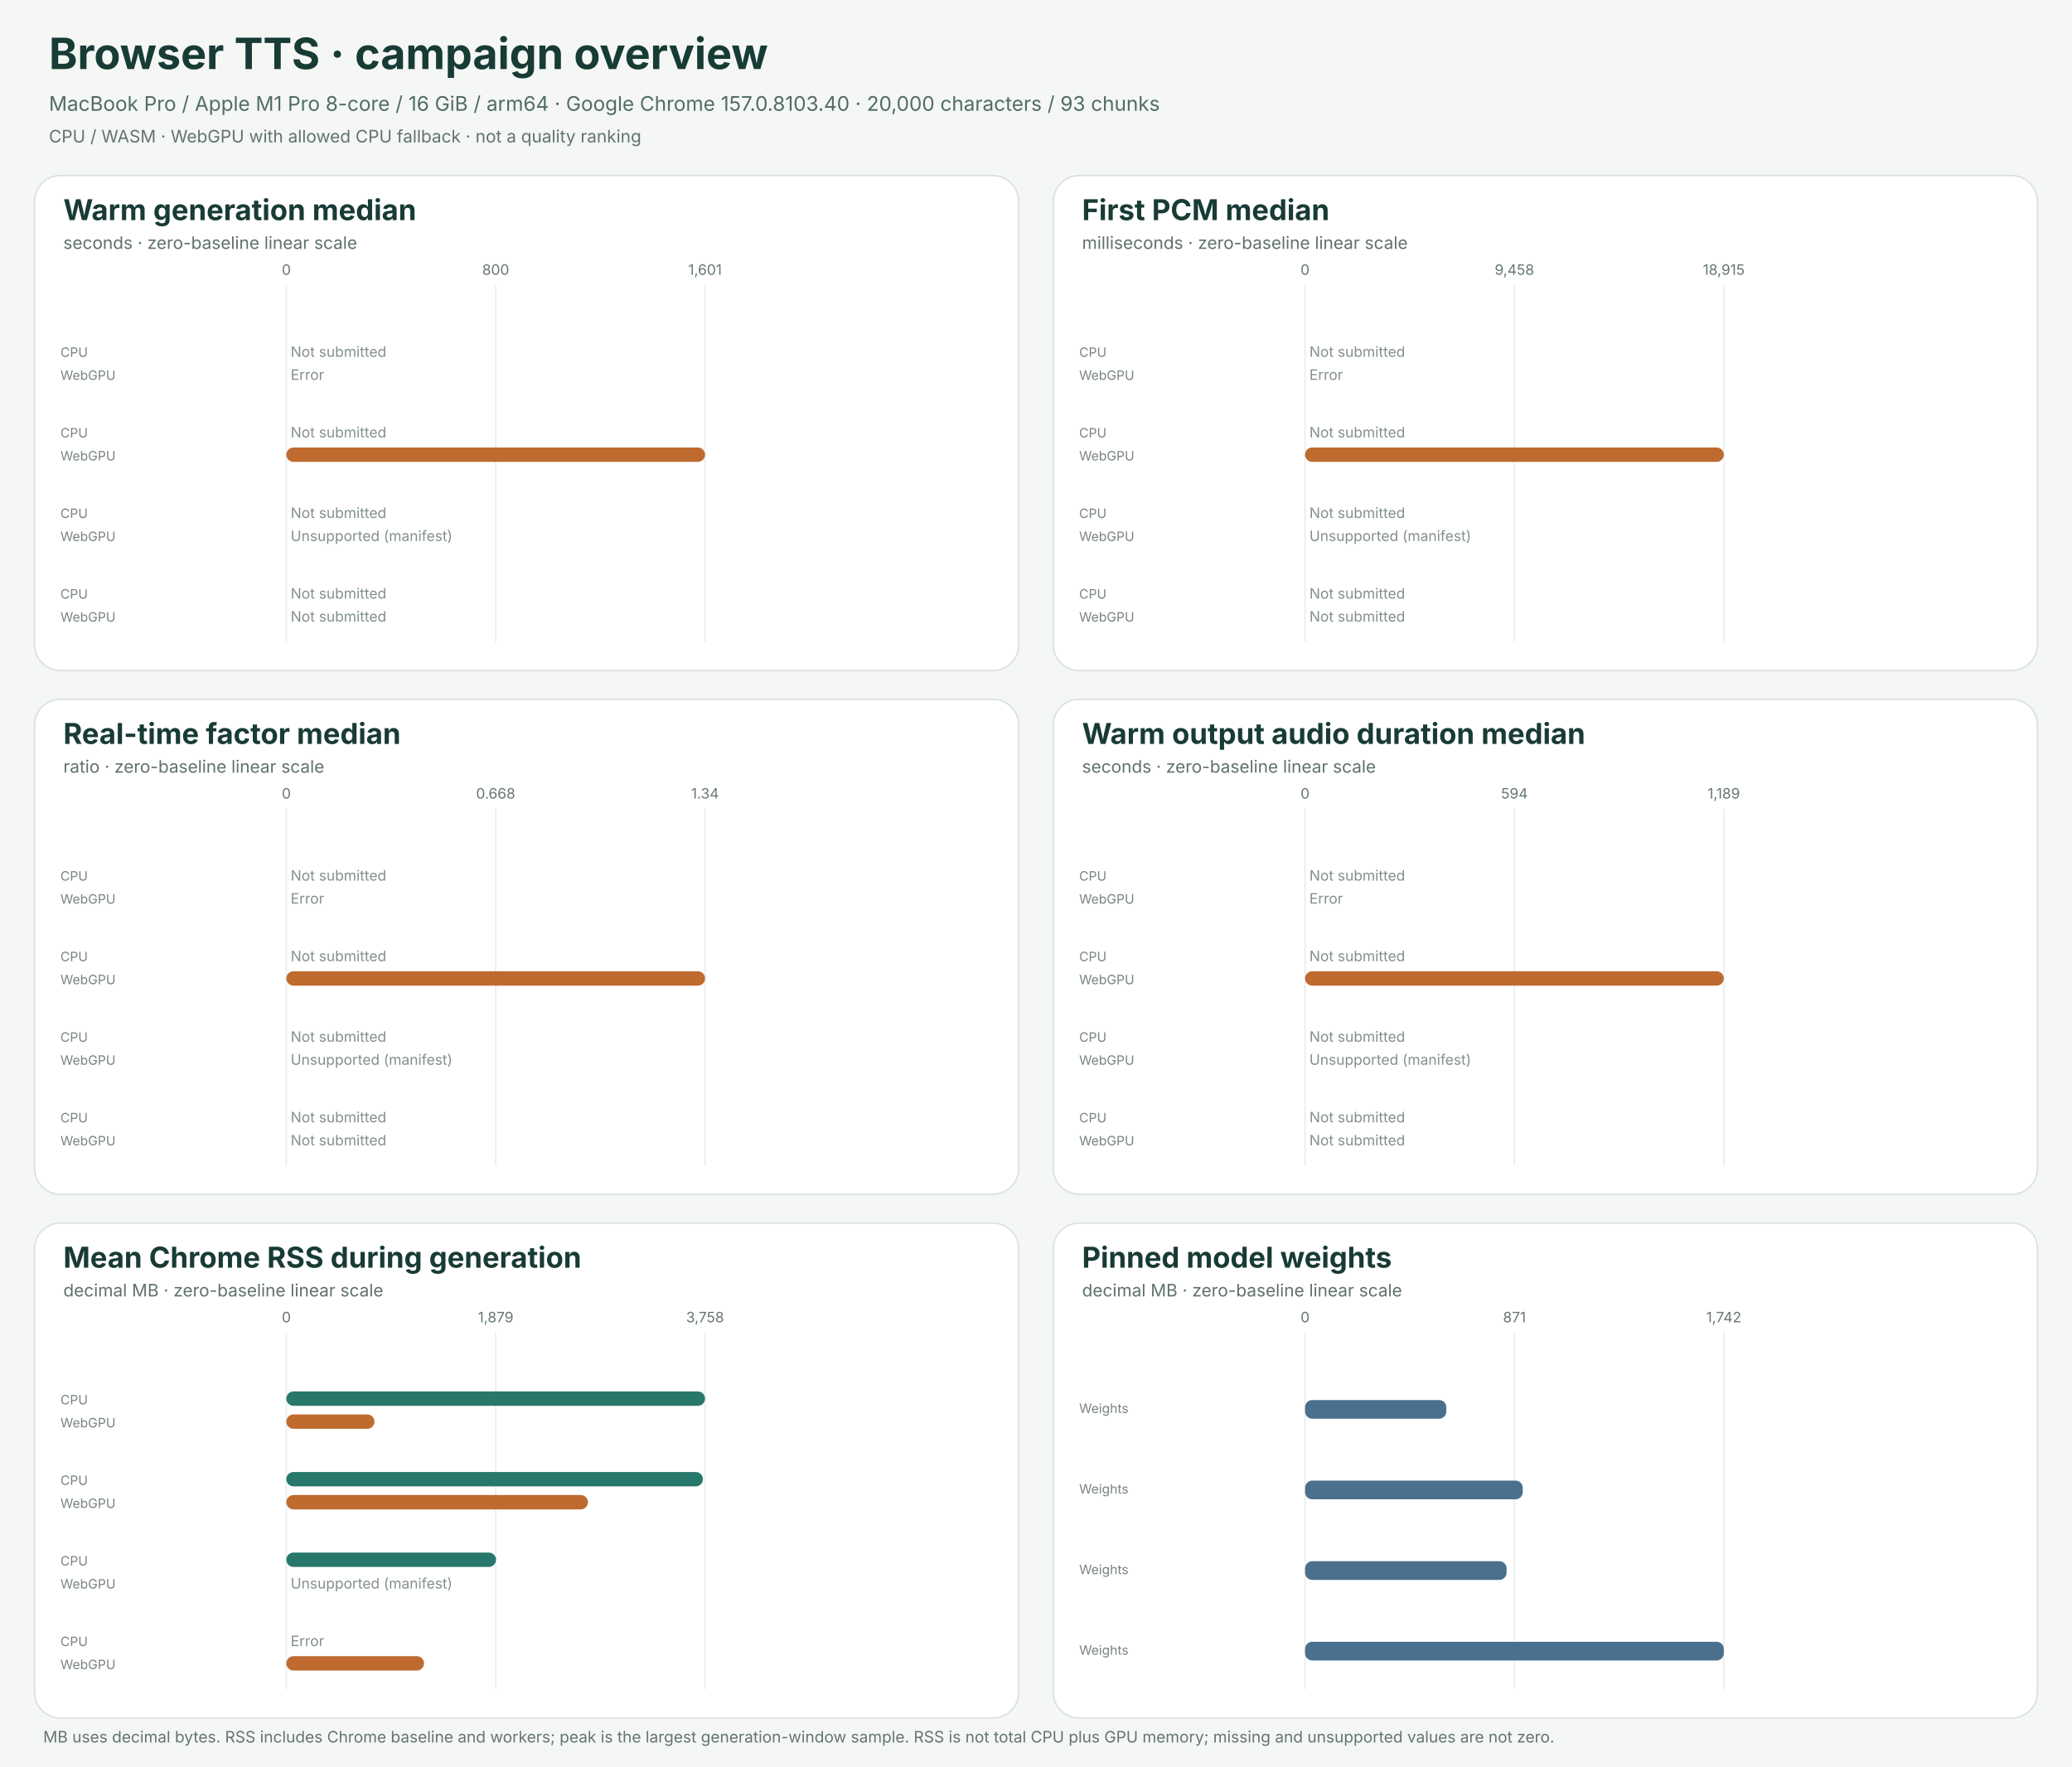
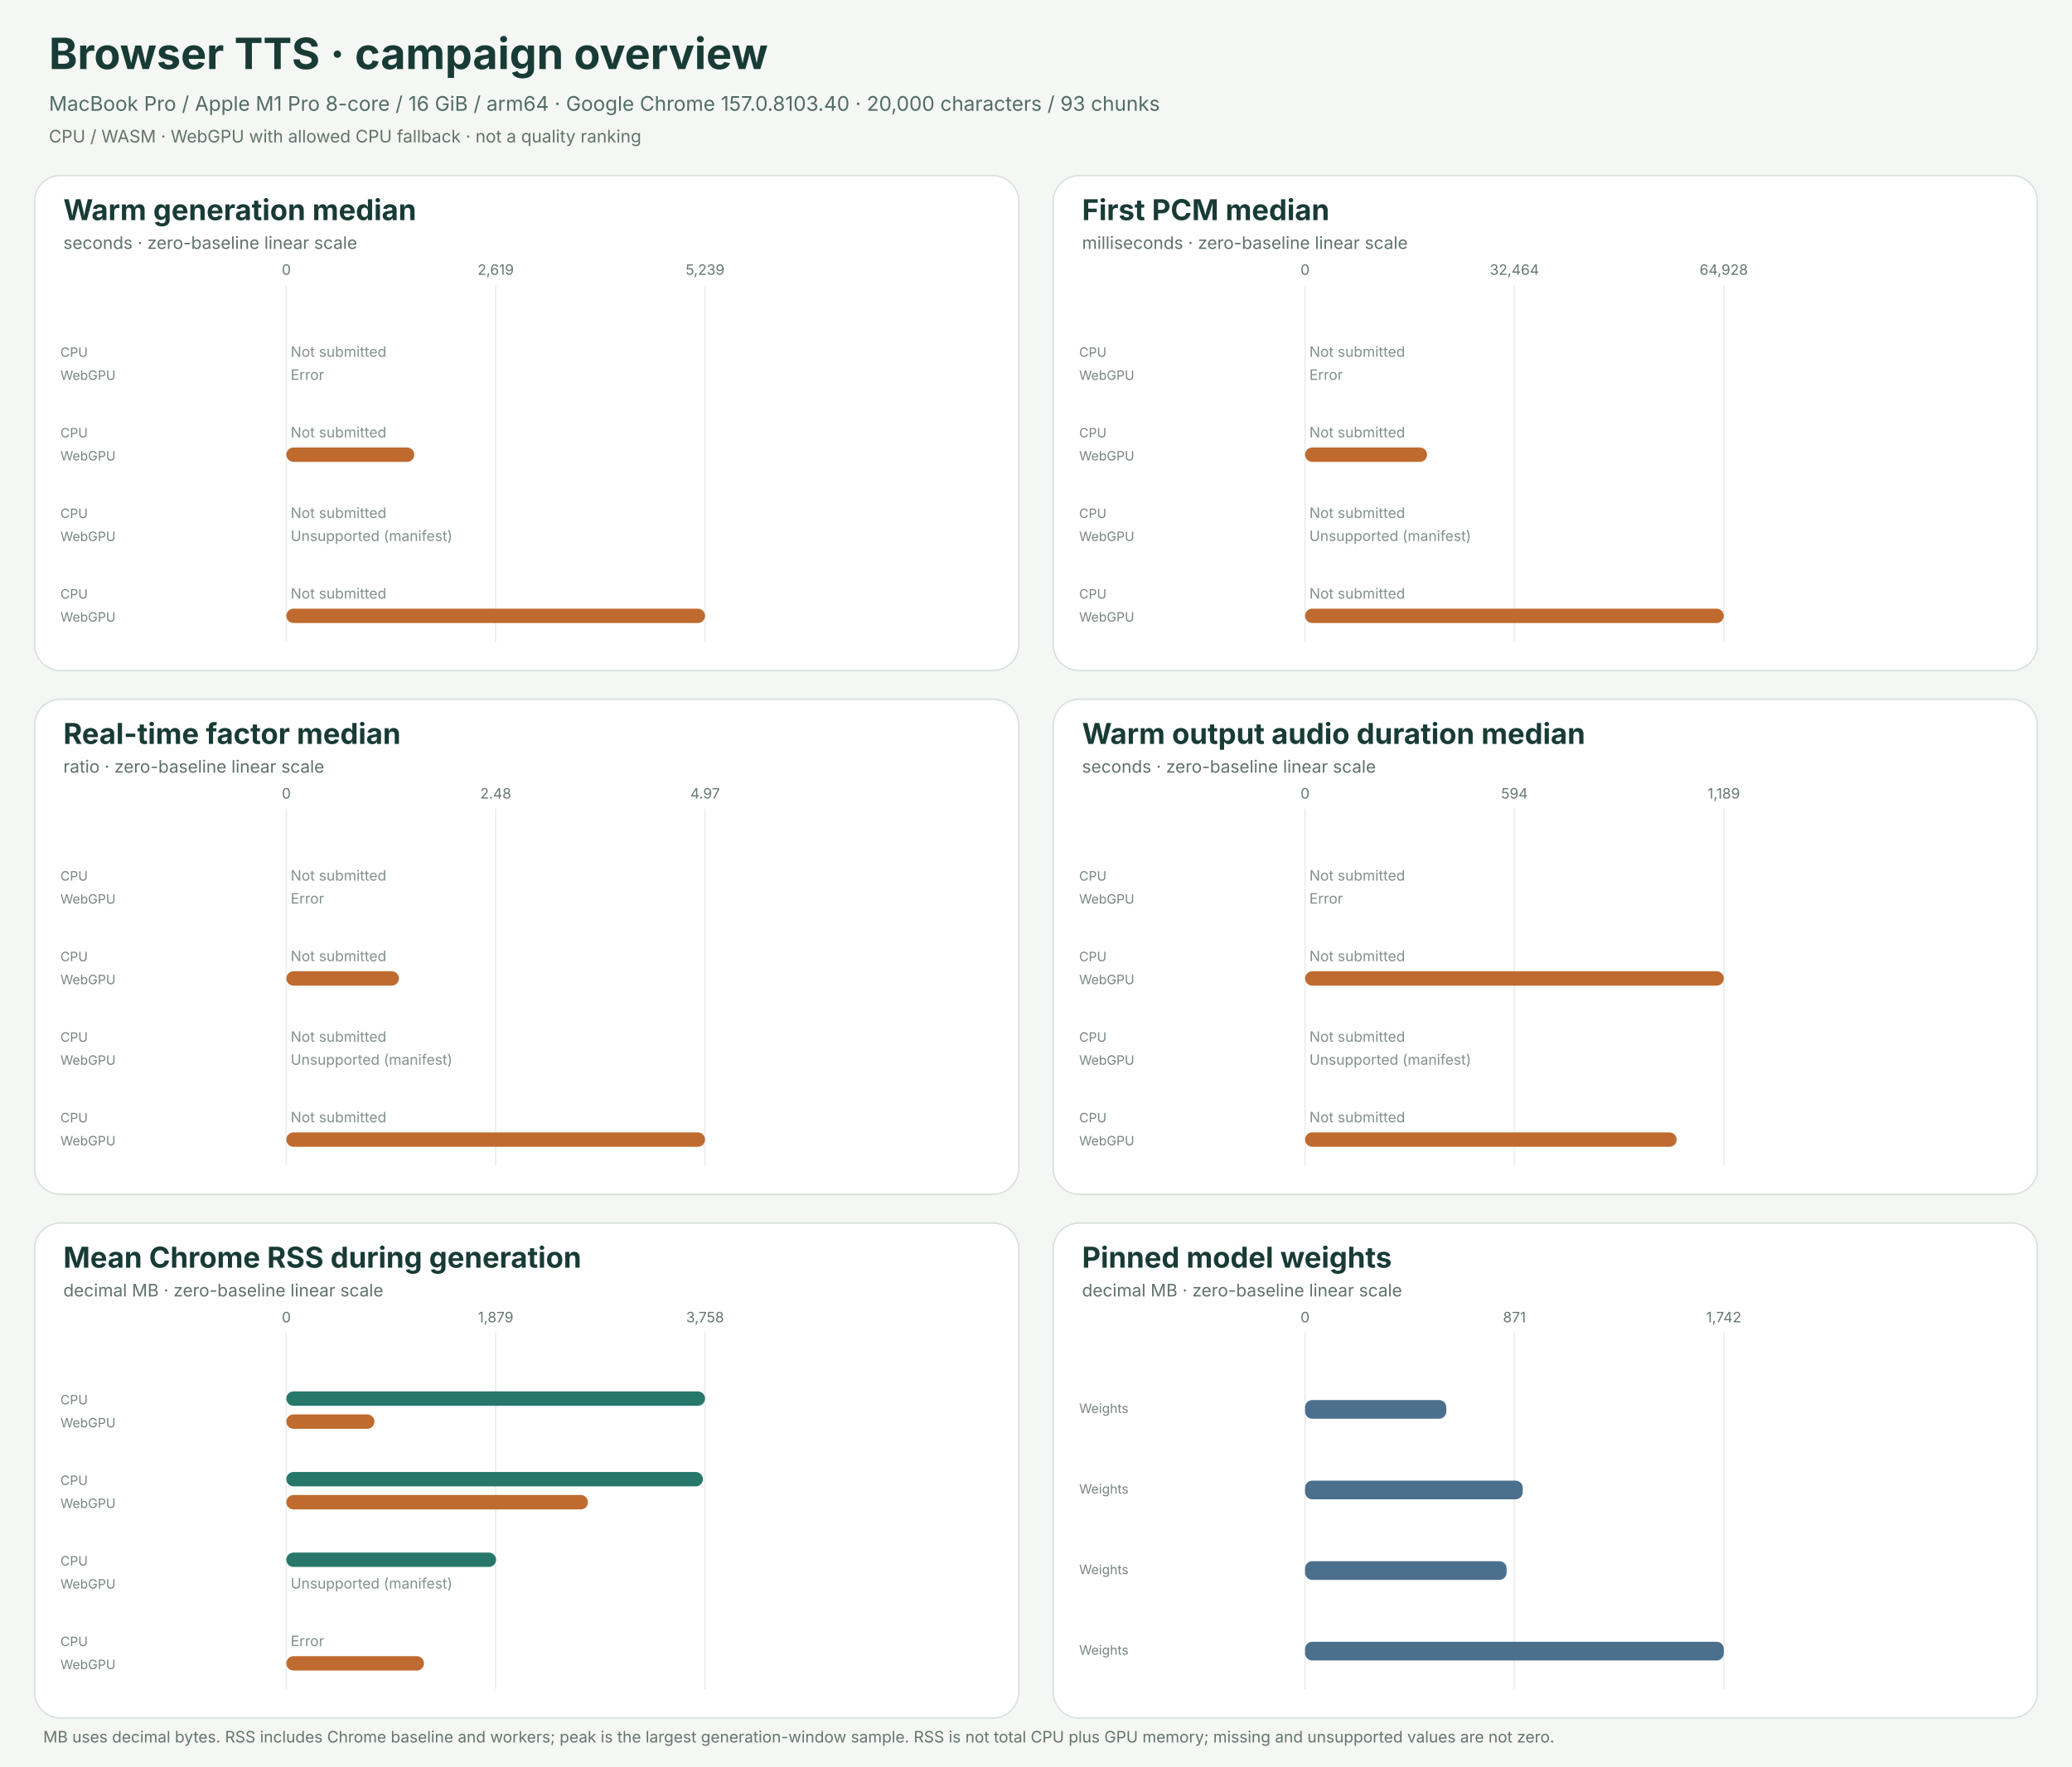
<svg xmlns="http://www.w3.org/2000/svg" width="1440" height="1228" viewBox="0 0 1440 1228" role="img" aria-labelledby="campaign-title campaign-desc">
  <rect width="100%" height="100%" fill="#f4f7f4" />
  <g font-family="system-ui,-apple-system,BlinkMacSystemFont,Segoe UI,sans-serif" fill="#183b35">
    <text x="34" y="48" font-size="30" font-weight="750">Browser TTS · campaign overview</text>
    <text x="34" y="77" font-size="14" fill="#526c65">MacBook Pro / Apple M1 Pro 8-core / 16 GiB / arm64 · Google Chrome 157.0.8103.40 · 20,000 characters / 93 chunks</text>
    <text x="34" y="99" font-size="12" fill="#62736d">CPU / WASM · WebGPU with allowed CPU fallback · not a quality ranking</text>
    <g>
      <rect x="24" y="122" width="684" height="344" rx="18" fill="#ffffff" stroke="#d9e0de" />
      <text x="44" y="153" font-size="20" font-weight="700" fill="#183b35">Warm generation median</text>
      <text x="44" y="173" font-size="12" fill="#60716d">seconds · zero-baseline linear scale</text>
      <path d="M199 198V446" stroke="#e8eeeb" />
      <text x="199" y="191" text-anchor="middle" font-size="10" fill="#667773">0</text>
      <path d="M344.5 198V446" stroke="#e8eeeb" />
-       <text x="344.5" y="191" text-anchor="middle" font-size="10" fill="#667773">800</text>
+       <text x="344.5" y="191" text-anchor="middle" font-size="10" fill="#667773">2,619</text>
      <path d="M490 198V446" stroke="#e8eeeb" />
-       <text x="490" y="191" text-anchor="middle" font-size="10" fill="#667773">1,601</text>
+       <text x="490" y="191" text-anchor="middle" font-size="10" fill="#667773">5,239</text>
      <text x="42" y="232" font-size="12" font-weight="600" fill="#243f39" />
      <text x="42" y="248" font-size="9" fill="#78847f">CPU</text>
      <text x="202" y="248" font-size="10" fill="#83908b">Not submitted</text>
      <text x="42" y="264" font-size="9" fill="#78847f">WebGPU</text>
      <text x="202" y="264" font-size="10" fill="#83908b">Error</text>
      <text x="42" y="288" font-size="12" font-weight="600" fill="#243f39" />
      <text x="42" y="304" font-size="9" fill="#78847f">CPU</text>
      <text x="202" y="304" font-size="10" fill="#83908b">Not submitted</text>
      <text x="42" y="320" font-size="9" fill="#78847f">WebGPU</text>
-       <rect x="199" y="311" width="291.00" height="10" rx="5" fill="#bf6a2f" />
+       <rect x="199" y="311" width="88.91" height="10" rx="5" fill="#bf6a2f" />
      <text x="498" y="320" font-size="10" fill="#263d37" />
      <text x="42" y="344" font-size="12" font-weight="600" fill="#243f39" />
      <text x="42" y="360" font-size="9" fill="#78847f">CPU</text>
      <text x="202" y="360" font-size="10" fill="#83908b">Not submitted</text>
      <text x="42" y="376" font-size="9" fill="#78847f">WebGPU</text>
      <text x="202" y="376" font-size="10" fill="#83908b">Unsupported (manifest)</text>
      <text x="42" y="400" font-size="12" font-weight="600" fill="#243f39" />
      <text x="42" y="416" font-size="9" fill="#78847f">CPU</text>
      <text x="202" y="416" font-size="10" fill="#83908b">Not submitted</text>
      <text x="42" y="432" font-size="9" fill="#78847f">WebGPU</text>
-       <text x="202" y="432" font-size="10" fill="#83908b">Not submitted</text>
+       <rect x="199" y="423" width="291.00" height="10" rx="5" fill="#bf6a2f" />
+       <text x="498" y="432" font-size="10" fill="#263d37" />
    </g>
    <g>
      <rect x="732" y="122" width="684" height="344" rx="18" fill="#ffffff" stroke="#d9e0de" />
      <text x="752" y="153" font-size="20" font-weight="700" fill="#183b35">First PCM median</text>
      <text x="752" y="173" font-size="12" fill="#60716d">milliseconds · zero-baseline linear scale</text>
      <path d="M907 198V446" stroke="#e8eeeb" />
      <text x="907" y="191" text-anchor="middle" font-size="10" fill="#667773">0</text>
      <path d="M1052.5 198V446" stroke="#e8eeeb" />
-       <text x="1052.5" y="191" text-anchor="middle" font-size="10" fill="#667773">9,458</text>
+       <text x="1052.5" y="191" text-anchor="middle" font-size="10" fill="#667773">32,464</text>
      <path d="M1198 198V446" stroke="#e8eeeb" />
-       <text x="1198" y="191" text-anchor="middle" font-size="10" fill="#667773">18,915</text>
+       <text x="1198" y="191" text-anchor="middle" font-size="10" fill="#667773">64,928</text>
      <text x="750" y="232" font-size="12" font-weight="600" fill="#243f39" />
      <text x="750" y="248" font-size="9" fill="#78847f">CPU</text>
      <text x="910" y="248" font-size="10" fill="#83908b">Not submitted</text>
      <text x="750" y="264" font-size="9" fill="#78847f">WebGPU</text>
      <text x="910" y="264" font-size="10" fill="#83908b">Error</text>
      <text x="750" y="288" font-size="12" font-weight="600" fill="#243f39" />
      <text x="750" y="304" font-size="9" fill="#78847f">CPU</text>
      <text x="910" y="304" font-size="10" fill="#83908b">Not submitted</text>
      <text x="750" y="320" font-size="9" fill="#78847f">WebGPU</text>
-       <rect x="907" y="311" width="291.00" height="10" rx="5" fill="#bf6a2f" />
+       <rect x="907" y="311" width="84.78" height="10" rx="5" fill="#bf6a2f" />
      <text x="1206" y="320" font-size="10" fill="#263d37" />
      <text x="750" y="344" font-size="12" font-weight="600" fill="#243f39" />
      <text x="750" y="360" font-size="9" fill="#78847f">CPU</text>
      <text x="910" y="360" font-size="10" fill="#83908b">Not submitted</text>
      <text x="750" y="376" font-size="9" fill="#78847f">WebGPU</text>
      <text x="910" y="376" font-size="10" fill="#83908b">Unsupported (manifest)</text>
      <text x="750" y="400" font-size="12" font-weight="600" fill="#243f39" />
      <text x="750" y="416" font-size="9" fill="#78847f">CPU</text>
      <text x="910" y="416" font-size="10" fill="#83908b">Not submitted</text>
      <text x="750" y="432" font-size="9" fill="#78847f">WebGPU</text>
-       <text x="910" y="432" font-size="10" fill="#83908b">Not submitted</text>
+       <rect x="907" y="423" width="291.00" height="10" rx="5" fill="#bf6a2f" />
+       <text x="1206" y="432" font-size="10" fill="#263d37" />
    </g>
    <g>
      <rect x="24" y="486" width="684" height="344" rx="18" fill="#ffffff" stroke="#d9e0de" />
      <text x="44" y="517" font-size="20" font-weight="700" fill="#183b35">Real-time factor median</text>
      <text x="44" y="537" font-size="12" fill="#60716d">ratio · zero-baseline linear scale</text>
      <path d="M199 562V810" stroke="#e8eeeb" />
      <text x="199" y="555" text-anchor="middle" font-size="10" fill="#667773">0</text>
      <path d="M344.5 562V810" stroke="#e8eeeb" />
-       <text x="344.5" y="555" text-anchor="middle" font-size="10" fill="#667773">0.668</text>
+       <text x="344.5" y="555" text-anchor="middle" font-size="10" fill="#667773">2.48</text>
      <path d="M490 562V810" stroke="#e8eeeb" />
-       <text x="490" y="555" text-anchor="middle" font-size="10" fill="#667773">1.34</text>
+       <text x="490" y="555" text-anchor="middle" font-size="10" fill="#667773">4.97</text>
      <text x="42" y="596" font-size="12" font-weight="600" fill="#243f39" />
      <text x="42" y="612" font-size="9" fill="#78847f">CPU</text>
      <text x="202" y="612" font-size="10" fill="#83908b">Not submitted</text>
      <text x="42" y="628" font-size="9" fill="#78847f">WebGPU</text>
      <text x="202" y="628" font-size="10" fill="#83908b">Error</text>
      <text x="42" y="652" font-size="12" font-weight="600" fill="#243f39" />
      <text x="42" y="668" font-size="9" fill="#78847f">CPU</text>
      <text x="202" y="668" font-size="10" fill="#83908b">Not submitted</text>
      <text x="42" y="684" font-size="9" fill="#78847f">WebGPU</text>
-       <rect x="199" y="675" width="291.00" height="10" rx="5" fill="#bf6a2f" />
+       <rect x="199" y="675" width="78.25" height="10" rx="5" fill="#bf6a2f" />
      <text x="498" y="684" font-size="10" fill="#263d37" />
      <text x="42" y="708" font-size="12" font-weight="600" fill="#243f39" />
      <text x="42" y="724" font-size="9" fill="#78847f">CPU</text>
      <text x="202" y="724" font-size="10" fill="#83908b">Not submitted</text>
      <text x="42" y="740" font-size="9" fill="#78847f">WebGPU</text>
      <text x="202" y="740" font-size="10" fill="#83908b">Unsupported (manifest)</text>
      <text x="42" y="764" font-size="12" font-weight="600" fill="#243f39" />
      <text x="42" y="780" font-size="9" fill="#78847f">CPU</text>
      <text x="202" y="780" font-size="10" fill="#83908b">Not submitted</text>
      <text x="42" y="796" font-size="9" fill="#78847f">WebGPU</text>
-       <text x="202" y="796" font-size="10" fill="#83908b">Not submitted</text>
+       <rect x="199" y="787" width="291.00" height="10" rx="5" fill="#bf6a2f" />
+       <text x="498" y="796" font-size="10" fill="#263d37" />
    </g>
    <g>
      <rect x="732" y="486" width="684" height="344" rx="18" fill="#ffffff" stroke="#d9e0de" />
      <text x="752" y="517" font-size="20" font-weight="700" fill="#183b35">Warm output audio duration median</text>
      <text x="752" y="537" font-size="12" fill="#60716d">seconds · zero-baseline linear scale</text>
      <path d="M907 562V810" stroke="#e8eeeb" />
      <text x="907" y="555" text-anchor="middle" font-size="10" fill="#667773">0</text>
      <path d="M1052.5 562V810" stroke="#e8eeeb" />
      <text x="1052.5" y="555" text-anchor="middle" font-size="10" fill="#667773">594</text>
      <path d="M1198 562V810" stroke="#e8eeeb" />
      <text x="1198" y="555" text-anchor="middle" font-size="10" fill="#667773">1,189</text>
      <text x="750" y="596" font-size="12" font-weight="600" fill="#243f39" />
      <text x="750" y="612" font-size="9" fill="#78847f">CPU</text>
      <text x="910" y="612" font-size="10" fill="#83908b">Not submitted</text>
      <text x="750" y="628" font-size="9" fill="#78847f">WebGPU</text>
      <text x="910" y="628" font-size="10" fill="#83908b">Error</text>
      <text x="750" y="652" font-size="12" font-weight="600" fill="#243f39" />
      <text x="750" y="668" font-size="9" fill="#78847f">CPU</text>
      <text x="910" y="668" font-size="10" fill="#83908b">Not submitted</text>
      <text x="750" y="684" font-size="9" fill="#78847f">WebGPU</text>
      <rect x="907" y="675" width="291.00" height="10" rx="5" fill="#bf6a2f" />
      <text x="1206" y="684" font-size="10" fill="#263d37" />
      <text x="750" y="708" font-size="12" font-weight="600" fill="#243f39" />
      <text x="750" y="724" font-size="9" fill="#78847f">CPU</text>
      <text x="910" y="724" font-size="10" fill="#83908b">Not submitted</text>
      <text x="750" y="740" font-size="9" fill="#78847f">WebGPU</text>
      <text x="910" y="740" font-size="10" fill="#83908b">Unsupported (manifest)</text>
      <text x="750" y="764" font-size="12" font-weight="600" fill="#243f39" />
      <text x="750" y="780" font-size="9" fill="#78847f">CPU</text>
      <text x="910" y="780" font-size="10" fill="#83908b">Not submitted</text>
      <text x="750" y="796" font-size="9" fill="#78847f">WebGPU</text>
-       <text x="910" y="796" font-size="10" fill="#83908b">Not submitted</text>
+       <rect x="907" y="787" width="258.23" height="10" rx="5" fill="#bf6a2f" />
+       <text x="1206" y="796" font-size="10" fill="#263d37" />
    </g>
    <g>
      <rect x="24" y="850" width="684" height="344" rx="18" fill="#ffffff" stroke="#d9e0de" />
      <text x="44" y="881" font-size="20" font-weight="700" fill="#183b35">Mean Chrome RSS during generation</text>
      <text x="44" y="901" font-size="12" fill="#60716d">decimal MB · zero-baseline linear scale</text>
      <path d="M199 926V1174" stroke="#e8eeeb" />
      <text x="199" y="919" text-anchor="middle" font-size="10" fill="#667773">0</text>
      <path d="M344.5 926V1174" stroke="#e8eeeb" />
      <text x="344.5" y="919" text-anchor="middle" font-size="10" fill="#667773">1,879</text>
      <path d="M490 926V1174" stroke="#e8eeeb" />
      <text x="490" y="919" text-anchor="middle" font-size="10" fill="#667773">3,758</text>
      <text x="42" y="960" font-size="12" font-weight="600" fill="#243f39" />
      <text x="42" y="976" font-size="9" fill="#78847f">CPU</text>
      <rect x="199" y="967" width="291.00" height="10" rx="5" fill="#27786b" />
      <text x="498" y="976" font-size="10" fill="#263d37" />
      <text x="42" y="992" font-size="9" fill="#78847f">WebGPU</text>
      <rect x="199" y="983" width="61.24" height="10" rx="5" fill="#bf6a2f" />
      <text x="498" y="992" font-size="10" fill="#263d37" />
      <text x="42" y="1016" font-size="12" font-weight="600" fill="#243f39" />
      <text x="42" y="1032" font-size="9" fill="#78847f">CPU</text>
      <rect x="199" y="1023" width="289.52" height="10" rx="5" fill="#27786b" />
      <text x="498" y="1032" font-size="10" fill="#263d37" />
      <text x="42" y="1048" font-size="9" fill="#78847f">WebGPU</text>
      <rect x="199" y="1039" width="209.62" height="10" rx="5" fill="#bf6a2f" />
      <text x="498" y="1048" font-size="10" fill="#263d37" />
      <text x="42" y="1072" font-size="12" font-weight="600" fill="#243f39" />
      <text x="42" y="1088" font-size="9" fill="#78847f">CPU</text>
      <rect x="199" y="1079" width="145.74" height="10" rx="5" fill="#27786b" />
      <text x="498" y="1088" font-size="10" fill="#263d37" />
      <text x="42" y="1104" font-size="9" fill="#78847f">WebGPU</text>
      <text x="202" y="1104" font-size="10" fill="#83908b">Unsupported (manifest)</text>
      <text x="42" y="1128" font-size="12" font-weight="600" fill="#243f39" />
      <text x="42" y="1144" font-size="9" fill="#78847f">CPU</text>
      <text x="202" y="1144" font-size="10" fill="#83908b">Error</text>
      <text x="42" y="1160" font-size="9" fill="#78847f">WebGPU</text>
      <rect x="199" y="1151" width="95.68" height="10" rx="5" fill="#bf6a2f" />
      <text x="498" y="1160" font-size="10" fill="#263d37" />
    </g>
    <g>
      <rect x="732" y="850" width="684" height="344" rx="18" fill="#ffffff" stroke="#d9e0de" />
      <text x="752" y="881" font-size="20" font-weight="700" fill="#183b35">Pinned model weights</text>
      <text x="752" y="901" font-size="12" fill="#60716d">decimal MB · zero-baseline linear scale</text>
      <path d="M907 926V1174" stroke="#e8eeeb" />
      <text x="907" y="919" text-anchor="middle" font-size="10" fill="#667773">0</text>
      <path d="M1052.5 926V1174" stroke="#e8eeeb" />
      <text x="1052.5" y="919" text-anchor="middle" font-size="10" fill="#667773">871</text>
      <path d="M1198 926V1174" stroke="#e8eeeb" />
      <text x="1198" y="919" text-anchor="middle" font-size="10" fill="#667773">1,742</text>
      <text x="750" y="960" font-size="12" font-weight="600" fill="#243f39" />
      <text x="750" y="982" font-size="9" fill="#78847f">Weights</text>
      <rect x="907" y="973" width="98.16" height="13" rx="5" fill="#4b708e" />
      <text x="1206" y="982" font-size="10" fill="#263d37" />
      <text x="750" y="1016" font-size="12" font-weight="600" fill="#243f39" />
      <text x="750" y="1038" font-size="9" fill="#78847f">Weights</text>
      <rect x="907" y="1029" width="151.27" height="13" rx="5" fill="#4b708e" />
      <text x="1206" y="1038" font-size="10" fill="#263d37" />
      <text x="750" y="1072" font-size="12" font-weight="600" fill="#243f39" />
      <text x="750" y="1094" font-size="9" fill="#78847f">Weights</text>
      <rect x="907" y="1085" width="140.06" height="13" rx="5" fill="#4b708e" />
      <text x="1206" y="1094" font-size="10" fill="#263d37" />
      <text x="750" y="1128" font-size="12" font-weight="600" fill="#243f39" />
      <text x="750" y="1150" font-size="9" fill="#78847f">Weights</text>
      <rect x="907" y="1141" width="291.00" height="13" rx="5" fill="#4b708e" />
      <text x="1206" y="1150" font-size="10" fill="#263d37" />
    </g>
    <text x="30" y="1211" font-size="11" fill="#64746f">MB uses decimal bytes. RSS includes Chrome baseline and workers; peak is the largest generation-window sample. RSS is not total CPU plus GPU memory; missing and unsupported values are not zero.</text>
  </g>
</svg>
